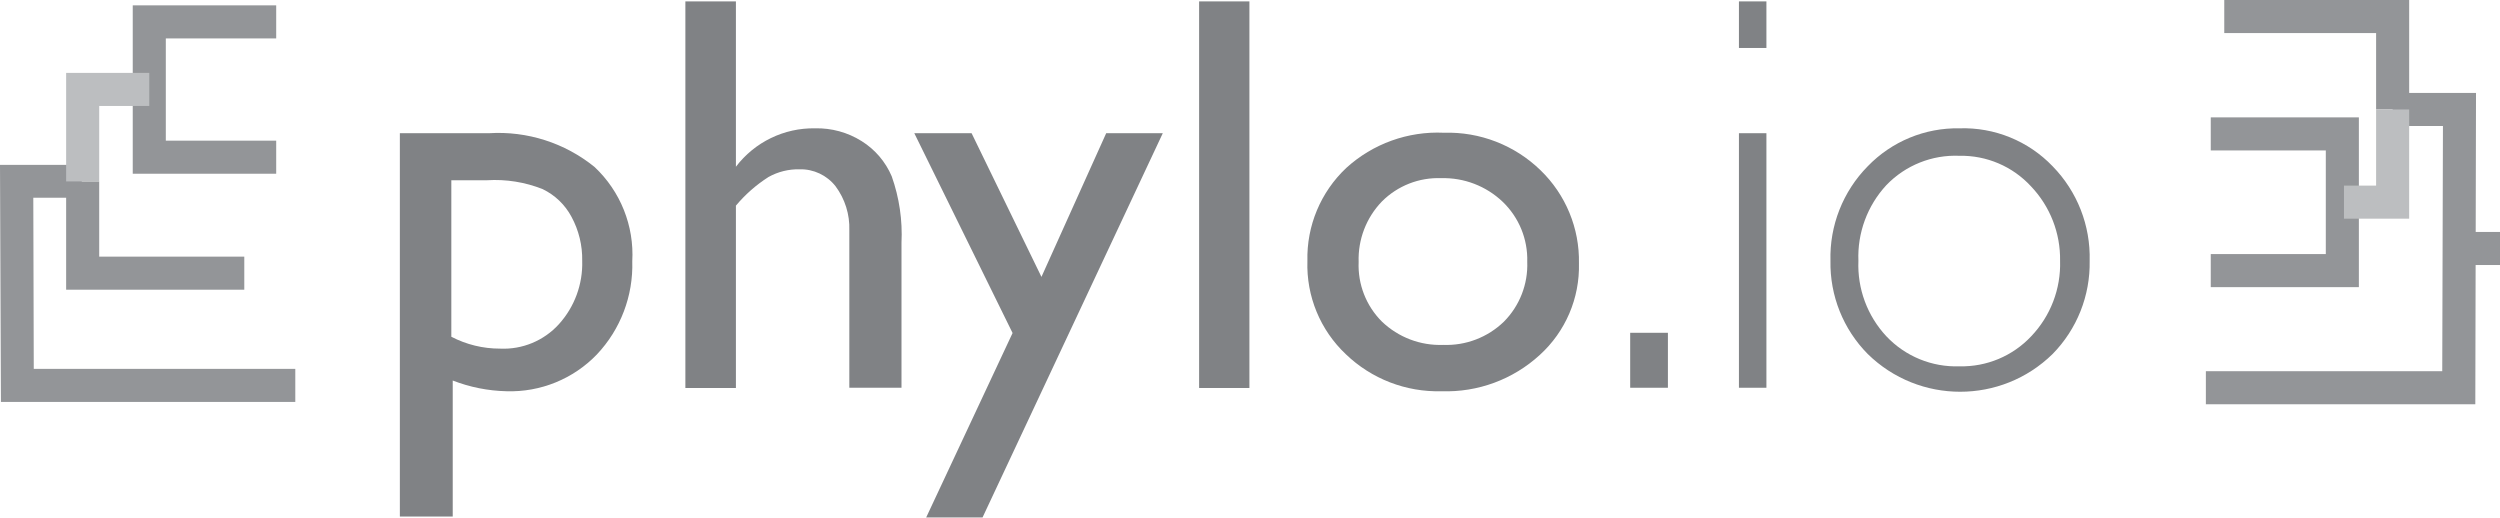
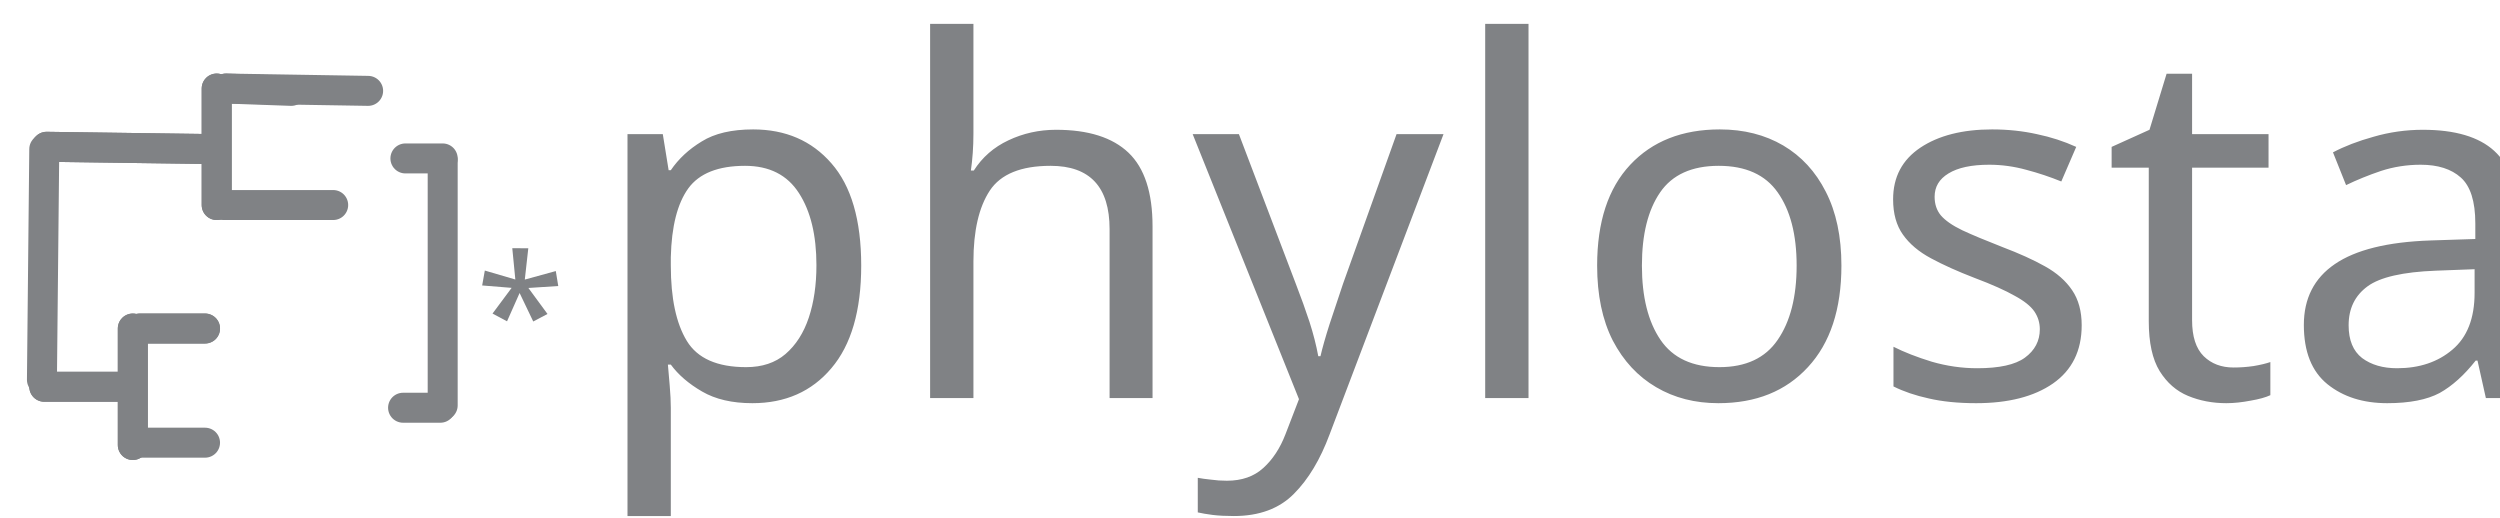
- <svg xmlns="http://www.w3.org/2000/svg" id="Layer_1" data-name="Layer 1" viewBox="0 0 107.35 22.23">
-   <defs>
-     <style>.cls-1{fill:#808285;}.cls-2{fill:#939598;}.cls-3{fill:#bcbec0;}</style>
-   </defs>
-   <path class="cls-1" d="M17.17,22.23V5.72H21a6.55,6.55,0,0,1,4.53,1.45,5.16,5.16,0,0,1,1.62,4.05,5.58,5.58,0,0,1-1.52,4,5.16,5.16,0,0,1-3.88,1.58,6.81,6.81,0,0,1-2.31-.46v5.84H17.17ZM20.91,7.74H19.38v6.72a4.51,4.51,0,0,0,2.09.51A3.21,3.21,0,0,0,24,13.92a3.88,3.88,0,0,0,1-2.72,3.82,3.82,0,0,0-.46-1.89,2.76,2.76,0,0,0-1.24-1.19A5.54,5.54,0,0,0,20.91,7.74Z" />
-   <path class="cls-1" d="M29.43,0.06H31.6v7.1A4.18,4.18,0,0,1,35,5.51a3.6,3.6,0,0,1,2,.55,3.31,3.31,0,0,1,1.29,1.51,7.46,7.46,0,0,1,.42,2.86v6.22H36.47V9.89A3,3,0,0,0,35.88,8a1.9,1.9,0,0,0-1.55-.73A2.62,2.62,0,0,0,33,7.6,6.1,6.1,0,0,0,31.6,8.83v7.83H29.43V0.06Z" />
-   <path class="cls-1" d="M47.5,5.72h2.43l-7.74,16.5H39.77l3.71-7.92L39.26,5.72h2.46l3,6.17Z" />
-   <path class="cls-1" d="M51.49,0.06h2.16v16.6H51.49V0.06Z" />
-   <path class="cls-1" d="M62,5.7a5.7,5.7,0,0,1,4.15,1.61,5.41,5.41,0,0,1,1.65,4,5.14,5.14,0,0,1-1.68,3.93,5.94,5.94,0,0,1-4.22,1.56,5.7,5.7,0,0,1-4.11-1.59,5.26,5.26,0,0,1-1.65-4,5.31,5.31,0,0,1,1.67-4A5.82,5.82,0,0,1,62,5.7ZM61.89,7.65a3.42,3.42,0,0,0-2.55,1,3.57,3.57,0,0,0-1,2.6,3.41,3.41,0,0,0,1,2.56,3.61,3.61,0,0,0,2.63,1,3.55,3.55,0,0,0,2.61-1,3.46,3.46,0,0,0,1-2.57,3.43,3.43,0,0,0-1.06-2.58A3.68,3.68,0,0,0,61.89,7.65Z" />
-   <path class="cls-1" d="M71.62,14.29v2.36H70V14.29h1.58Z" />
-   <path class="cls-1" d="M75.85,0.06v2H74.67v-2h1.18Zm0,5.67V16.65H74.67V5.72h1.18Z" />
-   <path class="cls-1" d="M84.14,5.51a5.3,5.3,0,0,1,4,1.63,5.59,5.59,0,0,1,1.59,4.06,5.56,5.56,0,0,1-1.59,4,5.67,5.67,0,0,1-7.94,0,5.54,5.54,0,0,1-1.6-4,5.57,5.57,0,0,1,1.6-4.06A5.34,5.34,0,0,1,84.14,5.51Zm0,10.22a4.09,4.09,0,0,0,3.08-1.29,4.49,4.49,0,0,0,1.24-3.24A4.53,4.53,0,0,0,87.21,8a4.07,4.07,0,0,0-3.07-1.31A4.11,4.11,0,0,0,81,7.95,4.52,4.52,0,0,0,79.8,11.2,4.48,4.48,0,0,0,81,14.44,4.12,4.12,0,0,0,84.14,15.73Z" />
-   <polygon class="cls-2" points="101.29 12.33 94.93 12.33 94.93 10.91 99.87 10.91 99.87 6.46 94.93 6.46 94.93 5.04 101.29 5.04 101.29 12.33" />
-   <polygon class="cls-2" points="106.29 17.36 94.72 17.36 94.72 15.94 104.87 15.94 104.9 5.41 102.74 5.41 102.74 3.99 106.32 3.99 106.29 17.36" />
-   <polygon class="cls-2" points="103.45 4.7 102.03 4.7 102.03 1.42 95.51 1.42 95.51 0 103.45 0 103.45 4.7" />
-   <polygon class="cls-3" points="103.45 9.39 100.65 9.39 100.65 7.97 102.03 7.97 102.03 4.7 103.45 4.7 103.45 9.39" />
-   <polygon class="cls-2" points="11.86 7.46 5.7 7.46 5.7 0.23 11.86 0.23 11.86 1.65 7.12 1.65 7.12 6.04 11.86 6.04 11.86 7.46" />
-   <polygon class="cls-2" points="12.68 17.26 0.04 17.26 0 7.08 3.51 7.08 3.51 8.49 1.43 8.49 1.45 15.84 12.68 15.84 12.68 17.26" />
-   <polygon class="cls-2" points="10.49 12.44 2.84 12.44 2.84 7.79 4.26 7.79 4.26 11.02 10.49 11.02 10.49 12.44" />
-   <polygon class="cls-3" points="4.26 7.79 2.84 7.79 2.84 3.13 6.41 3.13 6.41 4.55 4.26 4.55 4.26 7.79" />
-   <rect class="cls-2" x="105.61" y="9.96" width="1.74" height="1.42" />
+ <svg xmlns="http://www.w3.org/2000/svg" version="1.1" id="Layer_1" x="0px" y="0px" viewBox="0 0 107.3 22.2" style="enable-background:new 0 0 107.3 22.2;" xml:space="preserve">
+   <style type="text/css">
+ 	.st0{fill:#808285;}
+ 	.st1{font-family:'MyriadPro-Regular';}
+ 	.st2{font-size:21.119px;}
+ 	.st3{fill:none;stroke:#808285;stroke-width:1.287;stroke-linecap:round;stroke-miterlimit:10;}
+ 	.st4{font-size:6.967px;}
+ </style>
+   <text transform="matrix(1 0 0 1 25.1351 17.0859)" class="st0 st1 st2">phylostat</text>
+   <line class="st3" x1="1.9" y1="6.4" x2="1.8" y2="16.3" />
+   <line class="st3" x1="2" y1="6.3" x2="9.2" y2="6.4" />
+   <line class="st3" x1="9.3" y1="3.8" x2="9.3" y2="8.8" />
+   <line class="st3" x1="12.5" y1="3.9" x2="9.7" y2="3.8" />
+   <line class="st3" x1="14.3" y1="8.8" x2="9.6" y2="8.8" />
+   <line class="st3" x1="2" y1="6.3" x2="9.2" y2="6.4" />
+   <line class="st3" x1="9.3" y1="3.8" x2="9.3" y2="8.8" />
+   <line class="st3" x1="15.8" y1="3.9" x2="9.7" y2="3.8" />
+   <line class="st3" x1="1.9" y1="16.6" x2="5.4" y2="16.6" />
+   <line class="st3" x1="5.7" y1="14.1" x2="5.7" y2="19.1" />
+   <line class="st3" x1="8.8" y1="14.1" x2="6" y2="14.1" />
+   <line class="st3" x1="8.8" y1="19" x2="6" y2="19" />
+   <line class="st3" x1="1.9" y1="16.6" x2="5.3" y2="16.6" />
+   <line class="st3" x1="5.7" y1="14.1" x2="5.7" y2="19.1" />
+   <line class="st3" x1="8.8" y1="14.1" x2="6" y2="14.1" />
+   <line class="st3" x1="19" y1="6.9" x2="19" y2="17.4" />
+   <line class="st3" x1="18.9" y1="17.5" x2="17.3" y2="17.5" />
+   <line class="st3" x1="19" y1="6.8" x2="17.4" y2="6.8" />
+   <g>
+     <text transform="matrix(1 7.071076e-03 -7.071076e-03 1 20.3871 15.9375)" class="st0 st1 st4">*</text>
+   </g>
</svg>
